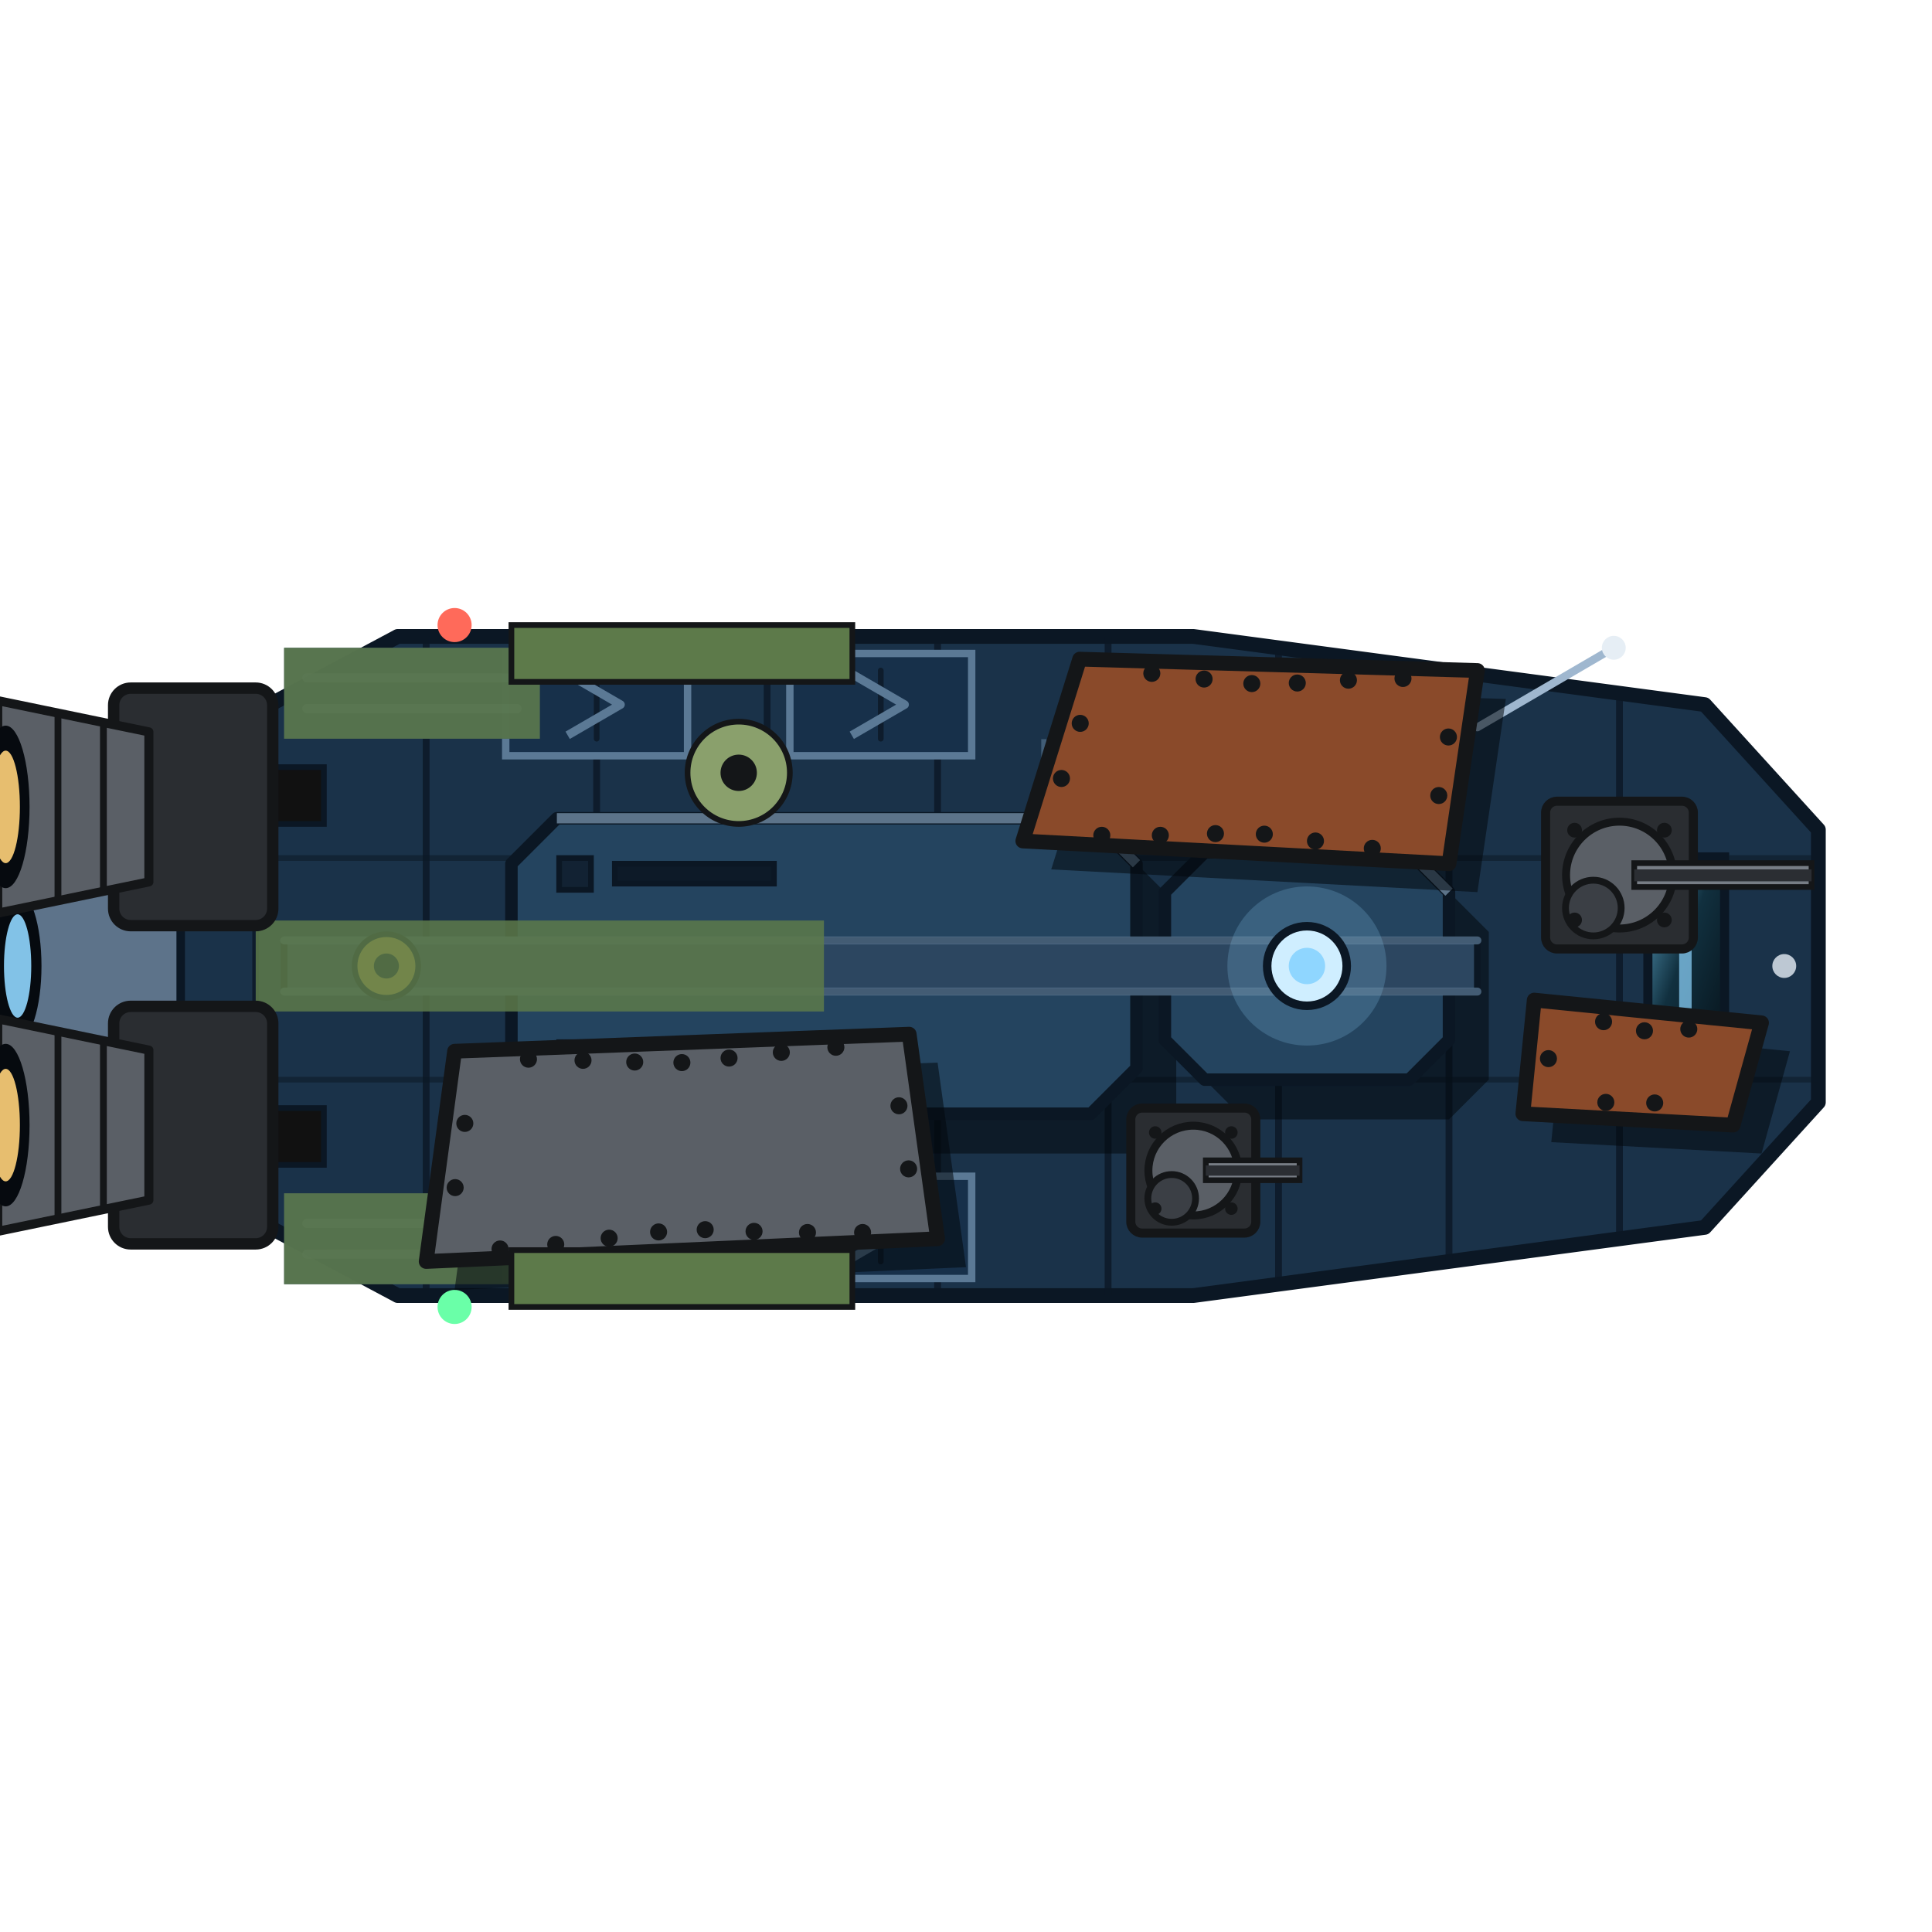
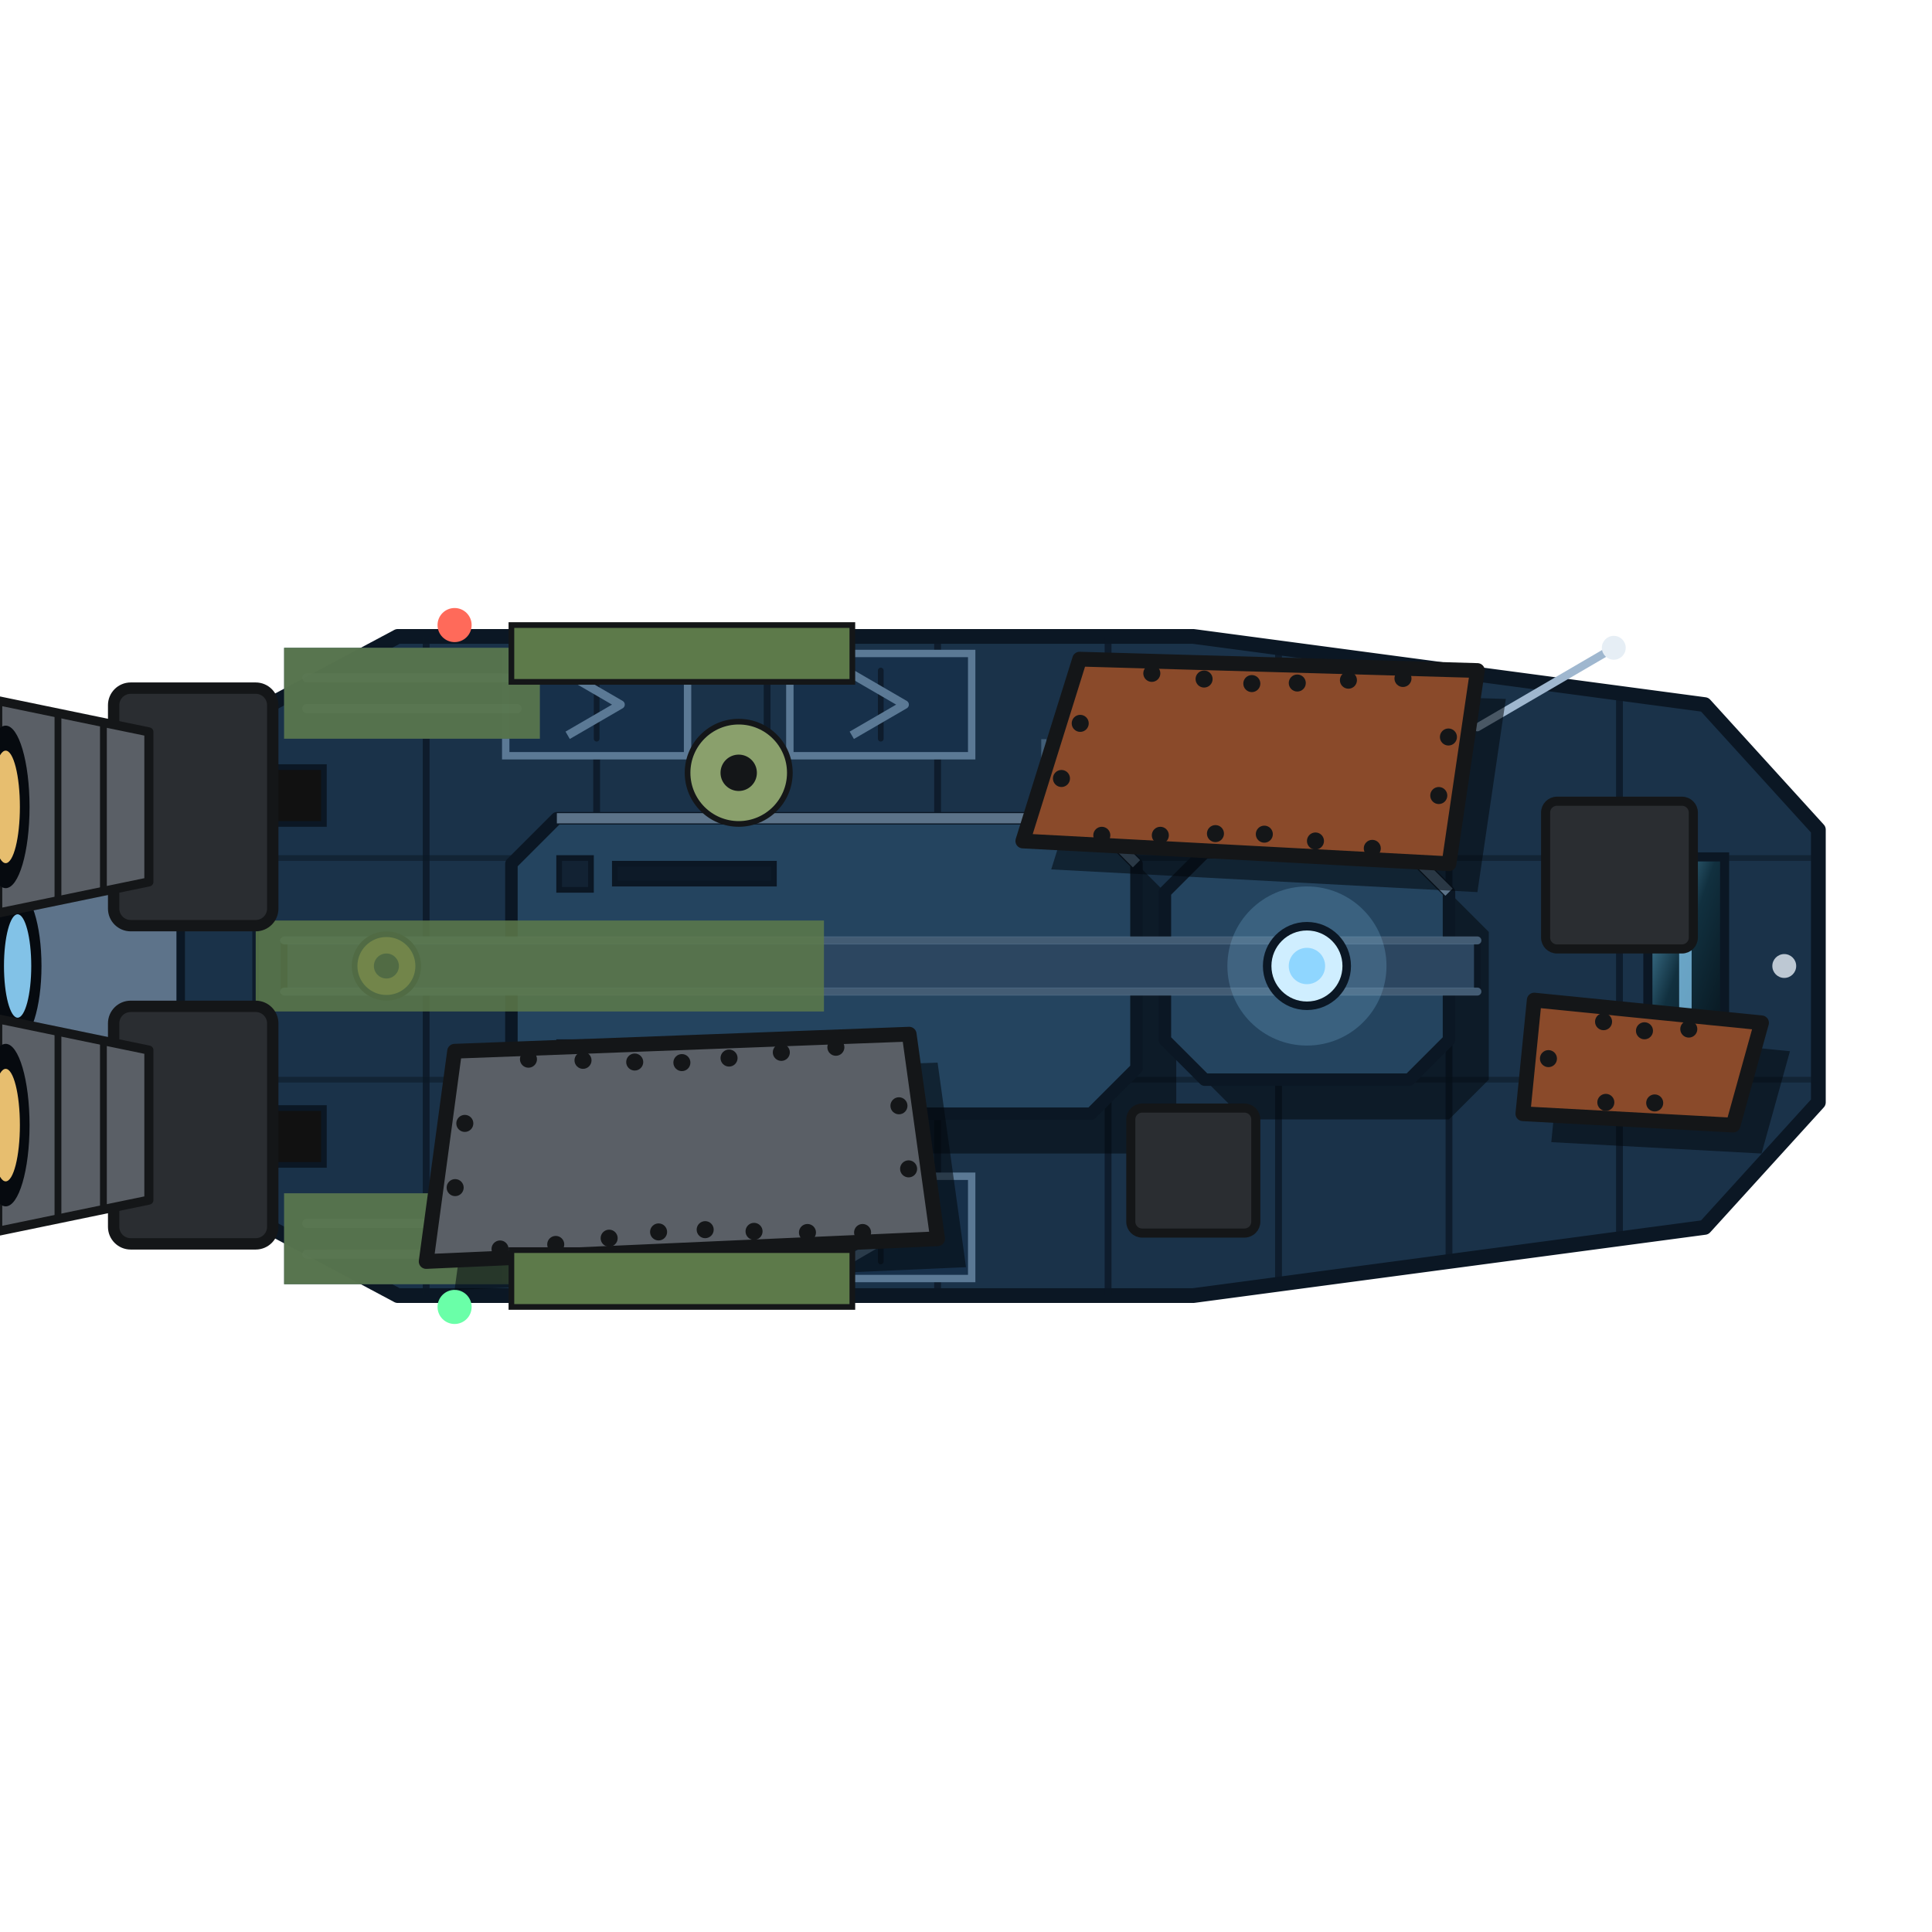
<svg xmlns="http://www.w3.org/2000/svg" viewBox="-17.00 -17.00 34.00 34.00">
  <defs>
    <linearGradient id="glass" x1="0" y1="0" x2="1" y2="1">
      <stop offset="0" stop-color="#5fa7c9" />
      <stop offset="0.45" stop-color="#11303f" />
      <stop offset="1" stop-color="#061118" />
    </linearGradient>
  </defs>
  <ellipse cx="-18.36" cy="2.80" rx="3.52" ry="1.54" fill="#ffd27a" opacity="0.5" />
  <ellipse cx="-18.36" cy="-2.80" rx="3.52" ry="1.54" fill="#ffd27a" opacity="0.5" />
  <ellipse cx="-18.14" cy="0.00" rx="3.12" ry="1.44" fill="#8fd6ff" opacity="0.45" />
  <polygon points="15.00,-2.40 13.00,-4.60 4.00,-5.80 -10.00,-5.80 -13.00,-4.20 -15.50,-4.20 -15.50,-3.20 -15.50,3.20 -15.50,4.20 -13.00,4.20 -10.00,5.80 4.00,5.80 13.00,4.60 15.00,2.40" fill="#1a3249" stroke="#0b1724" stroke-width="0.26" stroke-linejoin="round" />
  <clipPath id="c-kes-notice-1">
    <polygon points="15.00,-2.40 13.00,-4.60 4.00,-5.80 -10.00,-5.80 -13.00,-4.20 -15.50,-4.20 -15.50,-3.20 -15.50,3.20 -15.50,4.20 -13.00,4.20 -10.00,5.80 4.00,5.80 13.00,4.60 15.00,2.40" />
  </clipPath>
  <g clip-path="url(#c-kes-notice-1)">
    <line x1="-12.50" y1="-5.80" x2="-12.50" y2="5.80" stroke="#0b1724" stroke-width="0.12" stroke-linecap="round" opacity="0.8" />
    <line x1="-9.50" y1="-5.80" x2="-9.50" y2="5.80" stroke="#0b1724" stroke-width="0.12" stroke-linecap="round" opacity="0.8" />
    <line x1="-6.50" y1="-5.80" x2="-6.50" y2="5.80" stroke="#0b1724" stroke-width="0.12" stroke-linecap="round" opacity="0.8" />
    <line x1="-3.50" y1="-5.80" x2="-3.50" y2="5.80" stroke="#0b1724" stroke-width="0.12" stroke-linecap="round" opacity="0.8" />
    <line x1="-0.50" y1="-5.80" x2="-0.50" y2="5.80" stroke="#0b1724" stroke-width="0.12" stroke-linecap="round" opacity="0.8" />
    <line x1="2.50" y1="-5.80" x2="2.50" y2="5.80" stroke="#0b1724" stroke-width="0.12" stroke-linecap="round" opacity="0.8" />
    <line x1="5.50" y1="-5.80" x2="5.50" y2="5.80" stroke="#0b1724" stroke-width="0.12" stroke-linecap="round" opacity="0.8" />
    <line x1="8.50" y1="-5.80" x2="8.50" y2="5.80" stroke="#0b1724" stroke-width="0.12" stroke-linecap="round" opacity="0.8" />
    <line x1="11.50" y1="-5.80" x2="11.50" y2="5.80" stroke="#0b1724" stroke-width="0.12" stroke-linecap="round" opacity="0.8" />
    <line x1="-15.50" y1="-1.90" x2="15.00" y2="-1.90" stroke="#0b1724" stroke-width="0.1" stroke-linecap="round" opacity="0.55" />
    <line x1="-15.50" y1="2.00" x2="15.00" y2="2.00" stroke="#0b1724" stroke-width="0.1" stroke-linecap="round" opacity="0.55" />
  </g>
  <rect x="-8.10" y="-5.50" width="3.20" height="1.80" rx="0.0" fill="#17304a" stroke="#5b7995" stroke-width="0.13" />
  <line x1="-6.50" y1="-5.20" x2="-6.50" y2="-4.00" stroke="#0b1724" stroke-width="0.1" stroke-linecap="round" opacity="0.8" />
  <polyline points="-7.01,-5.14 -6.08,-4.60 -7.01,-4.06" fill="none" stroke="#5b7995" stroke-width="0.15" stroke-linejoin="round" />
  <rect x="-3.10" y="-5.50" width="3.20" height="1.80" rx="0.0" fill="#17304a" stroke="#5b7995" stroke-width="0.13" />
  <line x1="-1.50" y1="-5.20" x2="-1.50" y2="-4.00" stroke="#0b1724" stroke-width="0.1" stroke-linecap="round" opacity="0.8" />
  <polyline points="-2.01,-5.14 -1.08,-4.60 -2.01,-4.06" fill="none" stroke="#5b7995" stroke-width="0.15" stroke-linejoin="round" />
  <rect x="-12.50" y="-3.50" width="1.20" height="1.00" rx="0.0" fill="#111" stroke="#0b1724" stroke-width="0.1" />
  <rect x="-8.10" y="3.70" width="3.20" height="1.80" rx="0.0" fill="#17304a" stroke="#5b7995" stroke-width="0.13" />
  <line x1="-6.50" y1="4.00" x2="-6.50" y2="5.20" stroke="#0b1724" stroke-width="0.1" stroke-linecap="round" opacity="0.8" />
  <polyline points="-7.01,4.06 -6.08,4.60 -7.01,5.14" fill="none" stroke="#5b7995" stroke-width="0.15" stroke-linejoin="round" />
  <rect x="-3.10" y="3.70" width="3.20" height="1.80" rx="0.0" fill="#17304a" stroke="#5b7995" stroke-width="0.13" />
  <line x1="-1.50" y1="4.00" x2="-1.50" y2="5.20" stroke="#0b1724" stroke-width="0.1" stroke-linecap="round" opacity="0.8" />
  <polyline points="-2.01,4.06 -1.08,4.60 -2.01,5.14" fill="none" stroke="#5b7995" stroke-width="0.15" stroke-linejoin="round" />
  <rect x="-12.50" y="2.50" width="1.20" height="1.00" rx="0.0" fill="#111" stroke="#0b1724" stroke-width="0.1" />
  <polygon points="-15.20,-3.80 -15.20,3.80 -16.40,2.40 -16.40,-2.40" fill="#152a40" stroke="#0b1724" stroke-width="0.2" stroke-linejoin="round" />
  <polygon points="-13.82,-1.20 -16.76,-1.73 -16.76,1.73 -13.82,1.20" fill="#5d738a" stroke="#0b1724" stroke-width="0.15" stroke-linejoin="round" />
  <ellipse cx="-16.69" cy="0.00" rx="0.42" ry="1.32" fill="#060a0f" />
  <ellipse cx="-16.69" cy="0.00" rx="0.24" ry="0.91" fill="#8fd6ff" opacity="0.9" />
  <polygon points="-6.50,-1.90 2.90,-1.90 3.70,-1.10 3.70,2.50 2.90,3.30 -6.50,3.30 -7.30,2.50 -7.30,-1.10" fill="rgba(3,8,14,0.55)" stroke="none" stroke-width="0" stroke-linejoin="round" />
  <polygon points="-7.20,-2.60 2.20,-2.60 3.00,-1.80 3.00,1.80 2.20,2.60 -7.20,2.60 -8.00,1.80 -8.00,-1.80" fill="#24445f" stroke="#0b1724" stroke-width="0.22" stroke-linejoin="round" />
  <polyline points="-7.20,-2.60 2.20,-2.60 3.00,-1.80" fill="none" stroke="#9fc0dc" stroke-width="0.18" opacity="0.55" stroke-linejoin="round" />
  <rect x="-7.16" y="-1.90" width="0.56" height="0.56" rx="0.0" fill="#122233" stroke="#0b1724" stroke-width="0.1" />
  <rect x="-6.18" y="-1.80" width="2.80" height="0.35" rx="0.0" fill="#0d1a28" stroke="#0b1724" stroke-width="0.1" />
  <rect x="-7.16" y="1.34" width="0.56" height="0.56" rx="0.0" fill="#122233" stroke="#0b1724" stroke-width="0.1" />
  <rect x="-6.18" y="1.45" width="2.80" height="0.35" rx="0.0" fill="#0d1a28" stroke="#0b1724" stroke-width="0.1" />
  <polygon points="4.90,-1.30 8.50,-1.30 9.20,-0.60 9.20,2.00 8.50,2.70 4.90,2.70 4.20,2.00 4.20,-0.60" fill="rgba(3,8,14,0.55)" stroke="none" stroke-width="0" stroke-linejoin="round" />
  <polygon points="4.20,-2.00 7.80,-2.00 8.50,-1.30 8.50,1.30 7.80,2.00 4.20,2.00 3.50,1.30 3.50,-1.30" fill="#24445f" stroke="#0b1724" stroke-width="0.22" stroke-linejoin="round" />
  <polyline points="4.20,-2.00 7.80,-2.00 8.50,-1.30" fill="none" stroke="#9fc0dc" stroke-width="0.18" opacity="0.55" stroke-linejoin="round" />
  <rect x="-12.00" y="-0.45" width="21.00" height="0.90" rx="0.0" fill="#2c4660" stroke="#0b1724" stroke-width="0.12" />
  <line x1="-12.00" y1="-0.45" x2="9.00" y2="-0.45" stroke="#5b7995" stroke-width="0.14" stroke-linecap="round" opacity="0.7" />
  <line x1="-12.00" y1="0.45" x2="9.00" y2="0.45" stroke="#5b7995" stroke-width="0.14" stroke-linecap="round" opacity="0.7" />
  <rect x="-12.00" y="-5.60" width="4.50" height="1.60" rx="0.0" fill="#2c4660" stroke="none" stroke-width="0" opacity="0.92" />
  <line x1="-11.60" y1="-5.07" x2="-7.90" y2="-5.07" stroke="#5b7995" stroke-width="0.16" stroke-linecap="round" opacity="0.5" />
  <line x1="-11.60" y1="-4.53" x2="-7.90" y2="-4.53" stroke="#5b7995" stroke-width="0.16" stroke-linecap="round" opacity="0.5" />
  <rect x="-12.00" y="4.00" width="4.50" height="1.60" rx="0.0" fill="#2c4660" stroke="none" stroke-width="0" opacity="0.92" />
  <line x1="-11.60" y1="4.53" x2="-7.90" y2="4.53" stroke="#5b7995" stroke-width="0.16" stroke-linecap="round" opacity="0.5" />
  <line x1="-11.60" y1="5.07" x2="-7.90" y2="5.07" stroke="#5b7995" stroke-width="0.16" stroke-linecap="round" opacity="0.5" />
  <rect x="12.00" y="-1.92" width="1.35" height="3.84" rx="0.0" fill="url(#glass)" stroke="#0b1724" stroke-width="0.16" />
  <line x1="12.66" y1="-1.44" x2="12.66" y2="1.44" stroke="#8fd6ff" stroke-width="0.22" stroke-linecap="round" opacity="0.7" />
  <circle cx="14.40" cy="0.00" r="0.21" fill="#e6eef5" stroke="none" stroke-width="0" opacity="0.8" />
  <line x1="9.00" y1="-4.20" x2="11.40" y2="-5.60" stroke="#9fb7cf" stroke-width="0.14" stroke-linecap="round" />
  <circle cx="11.40" cy="-5.60" r="0.21" fill="#e6eef5" stroke="none" stroke-width="0" />
  <circle cx="6.00" cy="0.00" r="1.40" fill="#8fd6ff" stroke="none" stroke-width="0" opacity="0.2" />
  <circle cx="6.00" cy="0.00" r="0.70" fill="#cfeeff" stroke="#0b1724" stroke-width="0.15" />
  <circle cx="6.00" cy="0.00" r="0.32" fill="#8fd6ff" stroke="none" stroke-width="0" />
  <circle cx="11.50" cy="-1.60" r="0.77" fill="none" stroke="#7f9ab5" stroke-width="0.18" />
  <circle cx="11.50" cy="-1.60" r="0.28" fill="#7f9ab5" stroke="none" stroke-width="0" />
  <circle cx="11.50" cy="1.60" r="0.77" fill="none" stroke="#7f9ab5" stroke-width="0.18" />
  <circle cx="11.50" cy="1.60" r="0.28" fill="#7f9ab5" stroke="none" stroke-width="0" />
  <circle cx="-10.20" cy="0.00" r="0.56" fill="#e8c547" stroke="#0b1724" stroke-width="0.1" />
  <circle cx="-10.20" cy="0.00" r="0.22" fill="#0b1724" stroke="none" stroke-width="0" />
  <text x="2" y="-3.4" font-family="IBM Plex Mono, monospace" font-size="0.8" fill="#5b7995" opacity="0.6" text-anchor="middle">KOD</text>
  <circle cx="-9.00" cy="-6.00" r="0.30" fill="#ff6a5a" stroke="none" stroke-width="0" />
  <circle cx="-9.00" cy="6.00" r="0.30" fill="#6affa8" stroke="none" stroke-width="0" />
  <rect x="-12.00" y="-5.60" width="4.50" height="1.60" rx="0.0" fill="#5d7a4a" stroke="none" stroke-width="0" opacity="0.85" />
  <rect x="-12.00" y="4.00" width="4.50" height="1.60" rx="0.0" fill="#5d7a4a" stroke="none" stroke-width="0" opacity="0.85" />
  <rect x="-12.50" y="-0.80" width="10.00" height="1.60" rx="0.0" fill="#5d7a4a" stroke="none" stroke-width="0" opacity="0.85" />
  <polygon points="2.50,-4.90 9.50,-4.70 9.00,-1.30 1.50,-1.70" fill="rgba(3,8,14,0.55)" stroke="none" stroke-width="0" stroke-linejoin="round" />
  <polygon points="2.00,-5.40 9.00,-5.20 8.50,-1.80 1.00,-2.20" fill="#8a4a2a" stroke="#141618" stroke-width="0.26" stroke-linejoin="round" />
  <circle cx="3.27" cy="-5.15" r="0.15" fill="#141618" stroke="none" stroke-width="0" />
  <circle cx="4.19" cy="-5.05" r="0.15" fill="#141618" stroke="none" stroke-width="0" />
  <circle cx="5.03" cy="-4.97" r="0.15" fill="#141618" stroke="none" stroke-width="0" />
  <circle cx="5.83" cy="-4.98" r="0.15" fill="#141618" stroke="none" stroke-width="0" />
  <circle cx="6.73" cy="-5.03" r="0.15" fill="#141618" stroke="none" stroke-width="0" />
  <circle cx="7.69" cy="-5.06" r="0.15" fill="#141618" stroke="none" stroke-width="0" />
  <circle cx="8.49" cy="-4.03" r="0.15" fill="#141618" stroke="none" stroke-width="0" />
  <circle cx="8.32" cy="-3.00" r="0.15" fill="#141618" stroke="none" stroke-width="0" />
  <circle cx="7.15" cy="-2.07" r="0.15" fill="#141618" stroke="none" stroke-width="0" />
  <circle cx="6.15" cy="-2.20" r="0.15" fill="#141618" stroke="none" stroke-width="0" />
  <circle cx="5.25" cy="-2.32" r="0.15" fill="#141618" stroke="none" stroke-width="0" />
  <circle cx="4.39" cy="-2.33" r="0.15" fill="#141618" stroke="none" stroke-width="0" />
  <circle cx="3.42" cy="-2.30" r="0.15" fill="#141618" stroke="none" stroke-width="0" />
  <circle cx="2.39" cy="-2.30" r="0.15" fill="#141618" stroke="none" stroke-width="0" />
  <circle cx="1.68" cy="-3.30" r="0.15" fill="#141618" stroke="none" stroke-width="0" />
  <circle cx="2.01" cy="-4.27" r="0.15" fill="#141618" stroke="none" stroke-width="0" />
  <polygon points="-8.50,2.00 -0.50,1.70 0.00,5.30 -9.00,5.70" fill="rgba(3,8,14,0.55)" stroke="none" stroke-width="0" stroke-linejoin="round" />
  <polygon points="-9.00,1.50 -1.00,1.20 -0.50,4.80 -9.50,5.20" fill="#5a5f66" stroke="#141618" stroke-width="0.26" stroke-linejoin="round" />
  <circle cx="-7.70" cy="1.64" r="0.15" fill="#141618" stroke="none" stroke-width="0" />
  <circle cx="-6.74" cy="1.66" r="0.15" fill="#141618" stroke="none" stroke-width="0" />
  <circle cx="-5.83" cy="1.69" r="0.15" fill="#141618" stroke="none" stroke-width="0" />
  <circle cx="-5.00" cy="1.70" r="0.15" fill="#141618" stroke="none" stroke-width="0" />
  <circle cx="-4.17" cy="1.62" r="0.15" fill="#141618" stroke="none" stroke-width="0" />
  <circle cx="-3.25" cy="1.52" r="0.15" fill="#141618" stroke="none" stroke-width="0" />
  <circle cx="-2.29" cy="1.43" r="0.15" fill="#141618" stroke="none" stroke-width="0" />
  <circle cx="-1.18" cy="2.46" r="0.15" fill="#141618" stroke="none" stroke-width="0" />
  <circle cx="-1.01" cy="3.57" r="0.15" fill="#141618" stroke="none" stroke-width="0" />
  <circle cx="-1.82" cy="4.69" r="0.15" fill="#141618" stroke="none" stroke-width="0" />
  <circle cx="-2.79" cy="4.69" r="0.15" fill="#141618" stroke="none" stroke-width="0" />
  <circle cx="-3.73" cy="4.67" r="0.15" fill="#141618" stroke="none" stroke-width="0" />
  <circle cx="-4.59" cy="4.64" r="0.15" fill="#141618" stroke="none" stroke-width="0" />
  <circle cx="-5.41" cy="4.68" r="0.15" fill="#141618" stroke="none" stroke-width="0" />
  <circle cx="-6.28" cy="4.79" r="0.15" fill="#141618" stroke="none" stroke-width="0" />
  <circle cx="-7.22" cy="4.90" r="0.15" fill="#141618" stroke="none" stroke-width="0" />
  <circle cx="-8.20" cy="4.98" r="0.15" fill="#141618" stroke="none" stroke-width="0" />
  <circle cx="-8.99" cy="3.90" r="0.15" fill="#141618" stroke="none" stroke-width="0" />
  <circle cx="-8.82" cy="2.77" r="0.15" fill="#141618" stroke="none" stroke-width="0" />
  <polygon points="10.50,1.10 14.50,1.50 14.00,3.30 10.30,3.10" fill="rgba(3,8,14,0.55)" stroke="none" stroke-width="0" stroke-linejoin="round" />
  <polygon points="10.00,0.60 14.00,1.00 13.50,2.80 9.80,2.60" fill="#8a4a2a" stroke="#141618" stroke-width="0.26" stroke-linejoin="round" />
  <circle cx="11.22" cy="0.98" r="0.15" fill="#141618" stroke="none" stroke-width="0" />
  <circle cx="11.94" cy="1.14" r="0.15" fill="#141618" stroke="none" stroke-width="0" />
  <circle cx="12.72" cy="1.11" r="0.15" fill="#141618" stroke="none" stroke-width="0" />
  <circle cx="12.12" cy="2.41" r="0.15" fill="#141618" stroke="none" stroke-width="0" />
  <circle cx="11.26" cy="2.40" r="0.15" fill="#141618" stroke="none" stroke-width="0" />
  <circle cx="10.25" cy="1.63" r="0.15" fill="#141618" stroke="none" stroke-width="0" />
  <rect x="-15.00" y="-4.89" width="2.80" height="4.18" rx="0.3" fill="#2a2d31" stroke="#141618" stroke-width="0.2" />
  <polygon points="-14.38,-4.12 -17.04,-4.67 -17.04,-0.93 -14.38,-1.48" fill="#5a5f66" stroke="#141618" stroke-width="0.16" stroke-linejoin="round" />
  <line x1="-15.18" y1="-4.29" x2="-15.18" y2="-1.31" stroke="#141618" stroke-width="0.12" stroke-linecap="round" />
  <line x1="-15.98" y1="-4.45" x2="-15.98" y2="-1.15" stroke="#141618" stroke-width="0.12" stroke-linecap="round" />
  <ellipse cx="-16.90" cy="-2.80" rx="0.42" ry="1.43" fill="#060a0f" />
  <ellipse cx="-16.90" cy="-2.80" rx="0.25" ry="0.99" fill="#ffd27a" opacity="0.9" />
  <rect x="-15.00" y="0.71" width="2.80" height="4.18" rx="0.3" fill="#2a2d31" stroke="#141618" stroke-width="0.2" />
  <polygon points="-14.38,1.48 -17.04,0.93 -17.04,4.67 -14.38,4.12" fill="#5a5f66" stroke="#141618" stroke-width="0.16" stroke-linejoin="round" />
  <line x1="-15.18" y1="1.31" x2="-15.18" y2="4.29" stroke="#141618" stroke-width="0.12" stroke-linecap="round" />
  <line x1="-15.98" y1="1.15" x2="-15.98" y2="4.45" stroke="#141618" stroke-width="0.12" stroke-linecap="round" />
  <ellipse cx="-16.90" cy="2.80" rx="0.42" ry="1.43" fill="#060a0f" />
  <ellipse cx="-16.90" cy="2.80" rx="0.25" ry="0.99" fill="#ffd27a" opacity="0.9" />
  <rect x="10.20" y="-2.90" width="2.60" height="2.60" rx="0.2" fill="#2a2d31" stroke="#141618" stroke-width="0.16" />
-   <circle cx="11.50" cy="-1.60" r="0.94" fill="#5a5f66" stroke="#141618" stroke-width="0.14" />
-   <rect x="11.76" y="-1.81" width="3.12" height="0.42" rx="0.0" fill="#777d85" stroke="#141618" stroke-width="0.1" />
-   <rect x="11.76" y="-1.70" width="3.12" height="0.21" rx="0.0" fill="#2b2e33" stroke="none" stroke-width="0" />
-   <circle cx="11.04" cy="-1.02" r="0.49" fill="#3b3f45" stroke="#141618" stroke-width="0.12" />
-   <circle cx="12.29" cy="-0.81" r="0.13" fill="#141618" stroke="none" stroke-width="0" />
-   <circle cx="10.71" cy="-0.81" r="0.13" fill="#141618" stroke="none" stroke-width="0" />
-   <circle cx="10.71" cy="-2.39" r="0.13" fill="#141618" stroke="none" stroke-width="0" />
-   <circle cx="12.29" cy="-2.39" r="0.13" fill="#141618" stroke="none" stroke-width="0" />
  <rect x="2.90" y="2.50" width="2.20" height="2.20" rx="0.2" fill="#2a2d31" stroke="#141618" stroke-width="0.16" />
-   <circle cx="4.00" cy="3.60" r="0.79" fill="#5a5f66" stroke="#141618" stroke-width="0.14" />
-   <rect x="4.22" y="3.42" width="1.65" height="0.35" rx="0.0" fill="#777d85" stroke="#141618" stroke-width="0.1" />
-   <rect x="4.22" y="3.51" width="1.65" height="0.18" rx="0.0" fill="#2b2e33" stroke="none" stroke-width="0" />
-   <circle cx="3.62" cy="4.09" r="0.42" fill="#3b3f45" stroke="#141618" stroke-width="0.12" />
-   <circle cx="4.67" cy="4.27" r="0.11" fill="#141618" stroke="none" stroke-width="0" />
-   <circle cx="3.33" cy="4.27" r="0.11" fill="#141618" stroke="none" stroke-width="0" />
-   <circle cx="3.33" cy="2.93" r="0.11" fill="#141618" stroke="none" stroke-width="0" />
-   <circle cx="4.67" cy="2.93" r="0.11" fill="#141618" stroke="none" stroke-width="0" />
  <rect x="-8.00" y="-6.00" width="6.00" height="1.00" rx="0.0" fill="#5d7a4a" stroke="#141618" stroke-width="0.1" />
  <rect x="-8.00" y="5.00" width="6.00" height="1.00" rx="0.0" fill="#5d7a4a" stroke="#141618" stroke-width="0.1" />
  <circle cx="-4.00" cy="-3.40" r="0.90" fill="#8aa06c" stroke="#141618" stroke-width="0.1" />
  <circle cx="-4.00" cy="-3.40" r="0.32" fill="#141618" stroke="none" stroke-width="0" />
</svg>
